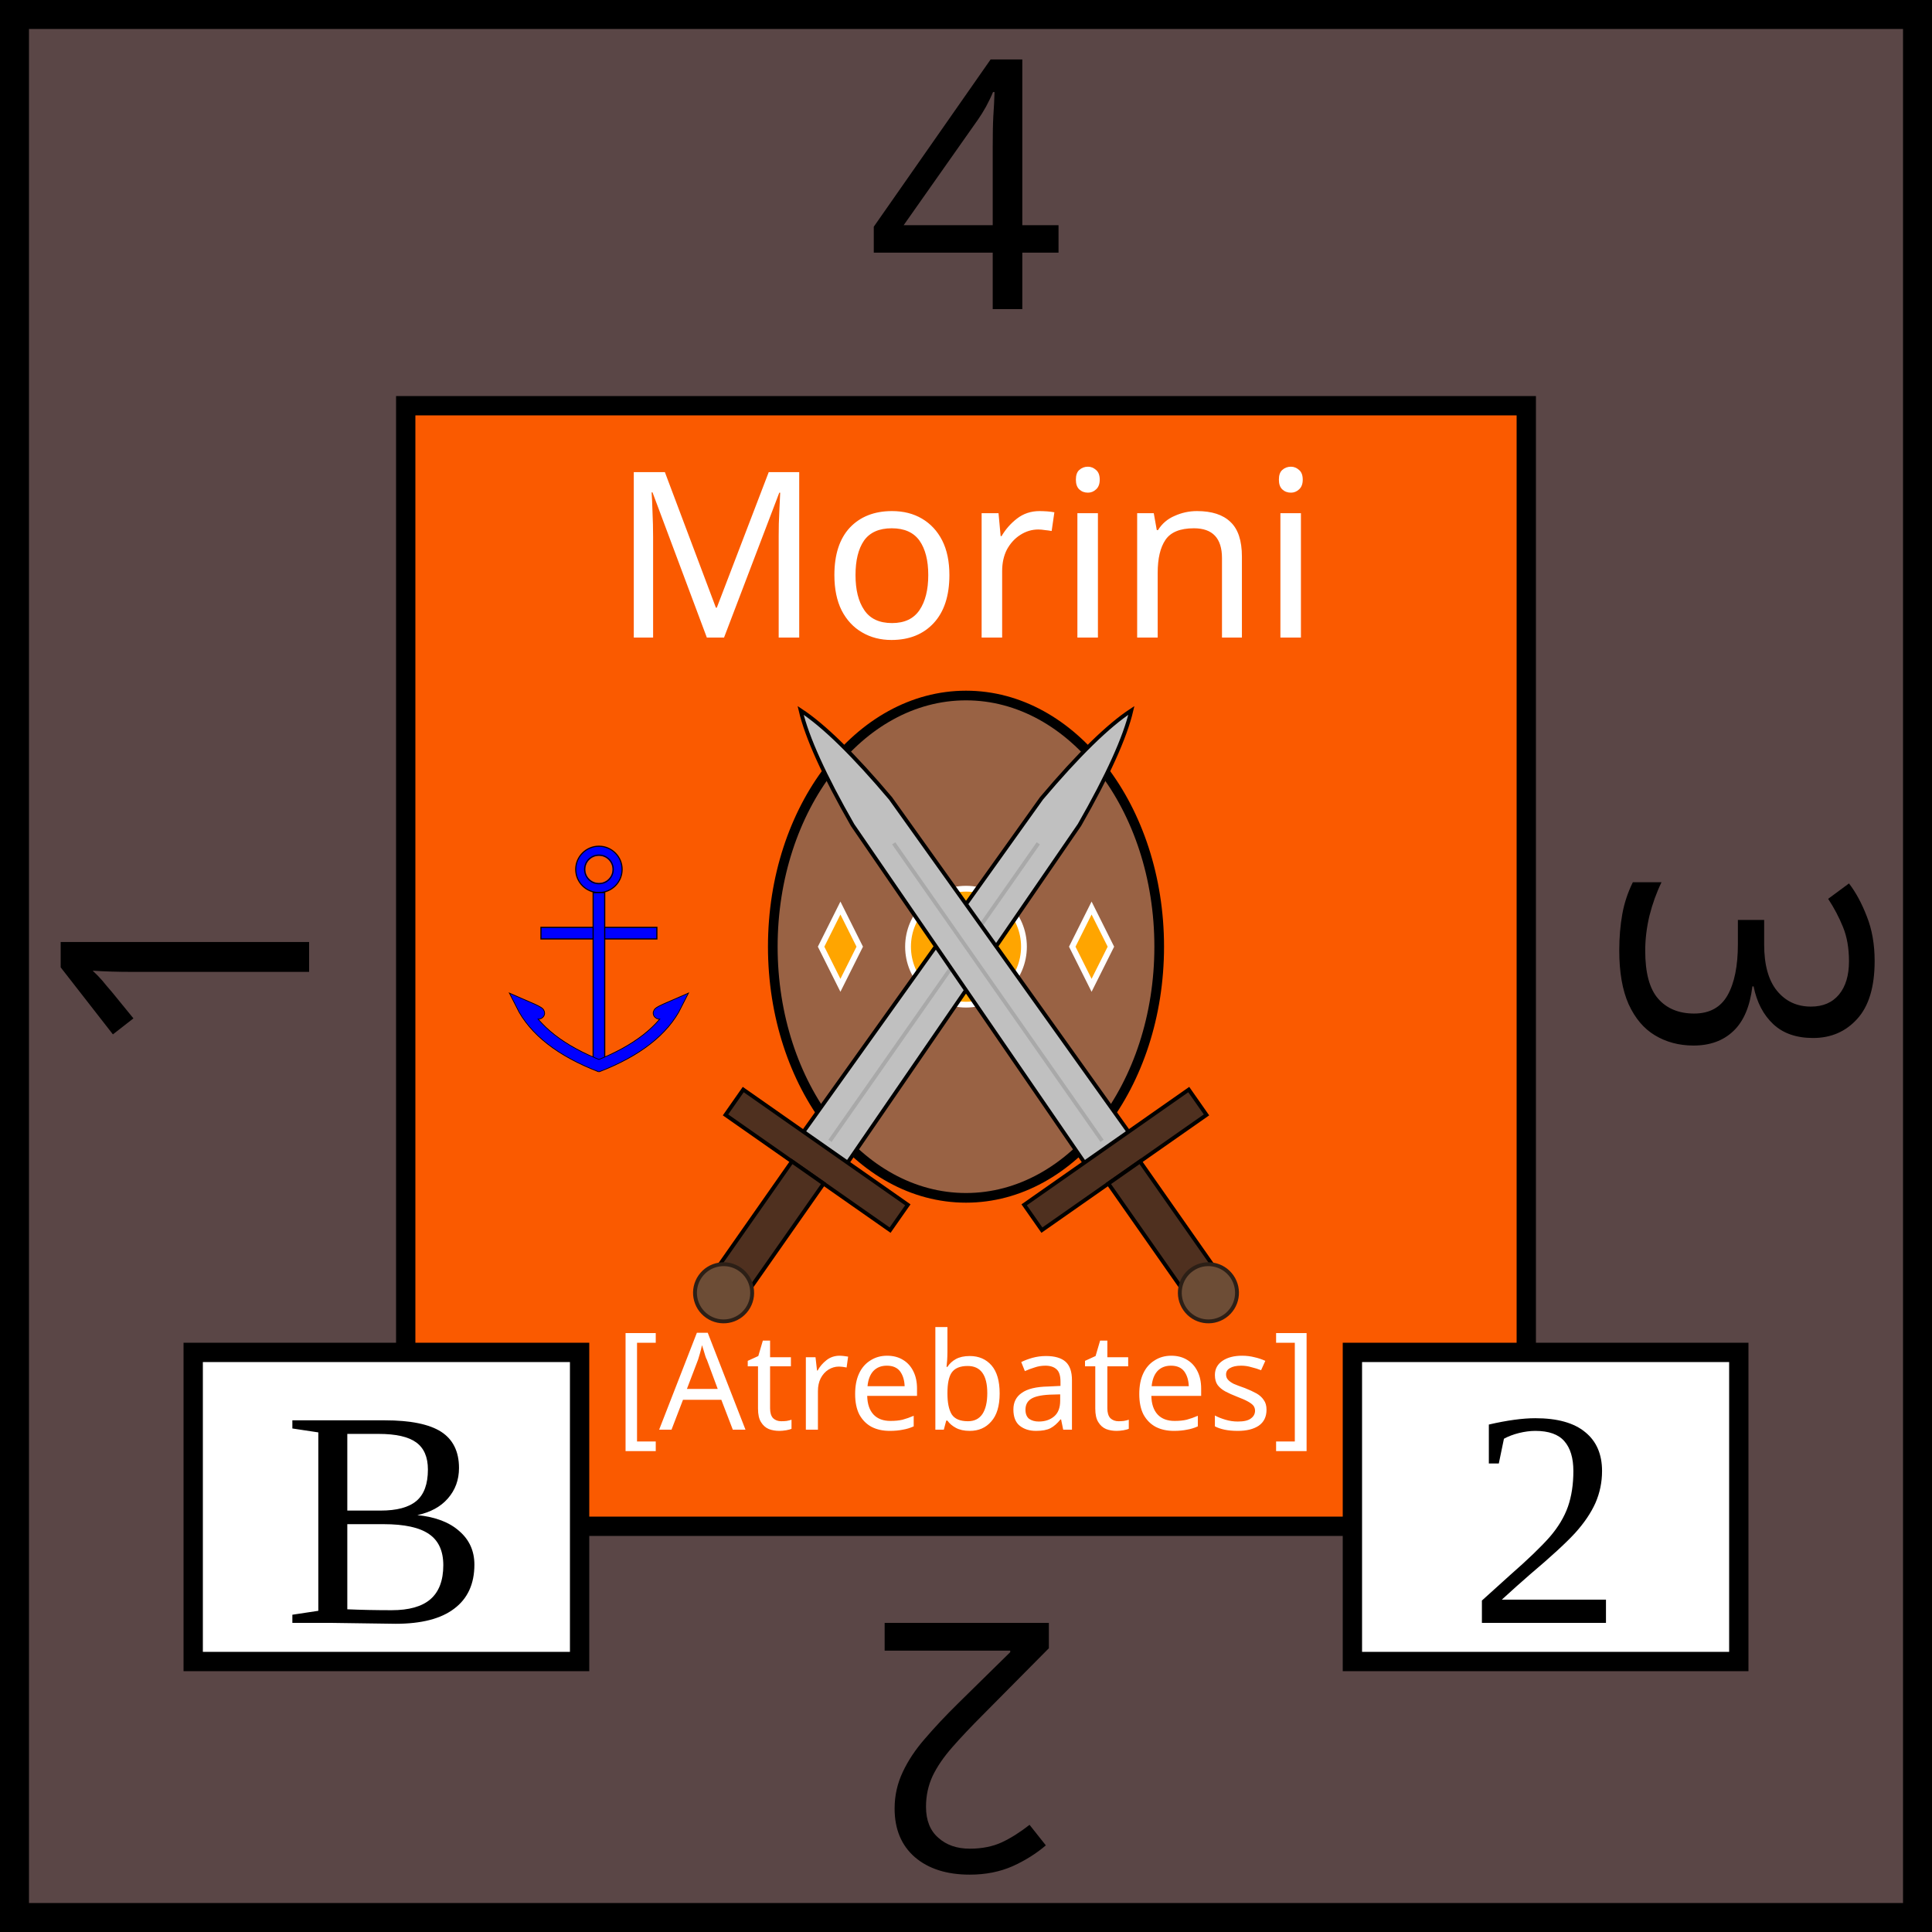
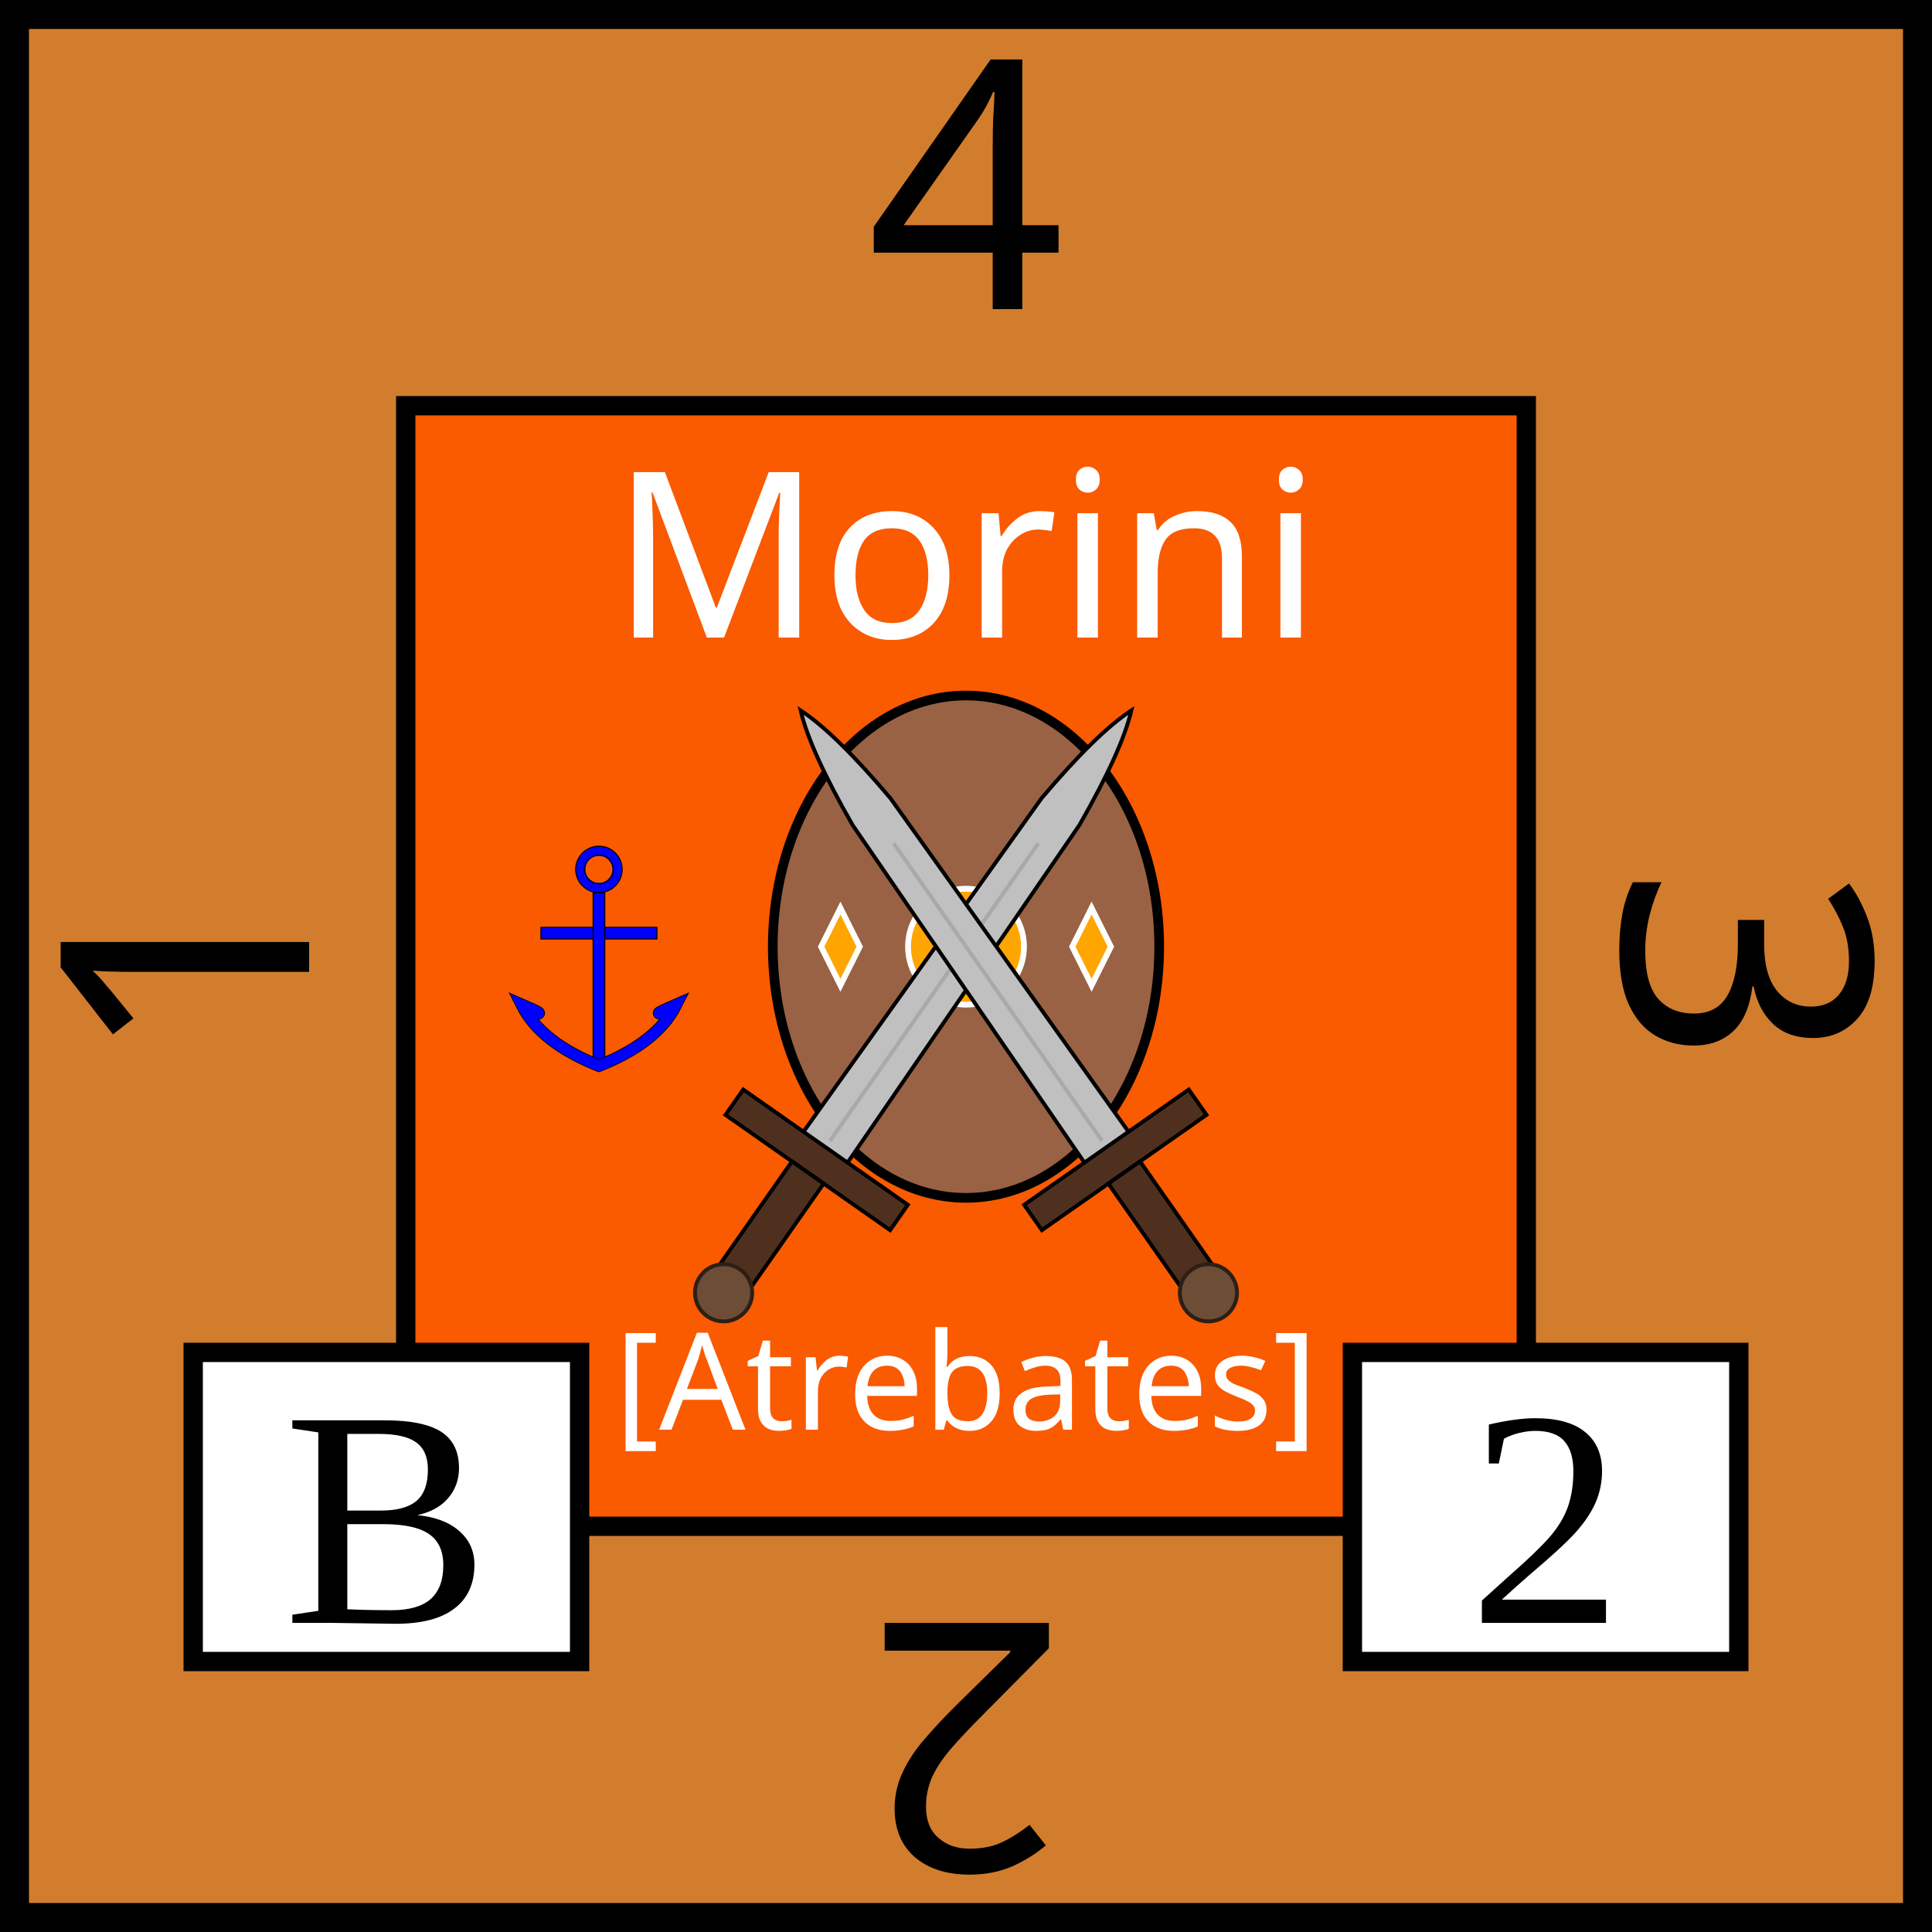
<svg xmlns="http://www.w3.org/2000/svg" xmlns:xlink="http://www.w3.org/1999/xlink" viewBox="0 0 100 100" width="100" height="100">
  <defs>
    <g id="anchor">
      <circle cx="50" cy="20" r="6" fill="blue" stroke-width=".3" stroke="black" />
      <circle cx="50" cy="20" r="4.5" fill="rgb(250,90,0)" stroke-width="2" stroke="blue" />
      <circle cx="50" cy="20" r="3.7" fill="none" stroke-width=".3" stroke="black" />
      <rect x="35" y="35" width="30" height="3" fill="blue" stroke="black" stroke-width=".3" />
      <rect x="48.5" y="26" width="3" height="44" fill="blue" stroke="black" stroke-width=".3" />
      <g id="flukes">
        <path id="fluke-border" d="             M 50.5 71             Q 35 65 30 55             Q 37 58 33 57             M 49.5 71             Q 65 65 70 55             Q 63 58 67 57           " fill="none" stroke="black" stroke-width="3.2" />
        <path id="fluke" d="             M 50.5 71             Q 35 65 30 55             Q 37 58 33 57             M 49.5 71             Q 65 65 70 55             Q 63 58 67 57           " fill="none" stroke="blue" stroke-width="2.8" />
      </g>
    </g>
  </defs>
-   <rect id="background" fill="rgb(90,70,70)" height="100" width="100" stroke="black" stroke-width="3" />
+   <rect id="background" fill="#D27D2D" height="100" width="100" stroke="black" stroke-width="3" />
  <g id="tribe" text-anchor="middle" font-size="12" font-family="Papyrus">
    <rect x="21" y="21" width="58" height="58" fill="rgb(250,90,0)" stroke="black" />
    <text x="50" y="33" fill="white">Morini</text>
    <ellipse id="shield" cx="50" cy="49" rx="10" ry="13" fill="#996244" stroke="black" stroke-width="0.5" />
    <circle cx="50" cy="49" r="3" fill="orange" stroke-width="0.3" stroke="white" />
    <polygon points="43.5,47 42.5,49 43.5,51 44.5,49 43.5,47" fill="orange" stroke-width="0.3" stroke="white" />
    <polygon points="56.5,47 57.5,49 56.5,51 55.5,49 56.5,47" fill="orange" stroke-width="0.3" stroke="white" />
    <text x="50" y="74" font-size="7" fill="white">[Atrebates]</text>
    <use xlink:href="#anchor" transform="scale(0.20) translate(105,205)" />
  </g>
  <g id="sword" transform="scale(0.4) translate(68, 26) rotate(35, -34, 80)">
    <path d="         M 47 20         Q 48 9 50 4         Q 52 9 53 20         L 53.5 75         L 46.5 75         Z       " fill="silver" stroke="black" stroke-width="0.5" />
    <line x1="50" y1="25" x2="50" y2="72" stroke="darkgrey" stroke-width="0.5" />"
    <rect x="37" y="73" width="26" height="4" fill="#4f301f" stroke="black" stroke-width="0.5" />
    <rect x="47.5" y="77" width="5" height="20" fill="#4f301f" stroke="black" stroke-width="0.5" />
    <circle cx="50" cy="96" r="3.7" fill="#6d4d36" stroke="#2c1f16" stroke-width="0.5" />
  </g>
  <use href="#sword" transform="scale(-1,1) translate(-100,0)" />
  <g id="attributes" text-anchor="middle" font-size="16">
    <rect id="initiative" x="10" y="70" height="16" width="20" fill="white" stroke="black" />
    <text x="20" y="84">B</text>
    <rect id="firepower" x="70" y="70" height="16" width="20" fill="white" stroke="black" />
    <text x="80" y="84">2</text>
  </g>
  <g id="strength" text-anchor="middle" font-family="Papyrus" font-size="18">
    <text x="50" y="16">4</text>
    <text x="50" y="16" transform="rotate(90,50,50)">3</text>
    <text x="50" y="16" transform="rotate(180,50,50)">2</text>
    <text x="50" y="16" transform="rotate(270,50,50)">1</text>
  </g>
</svg>
